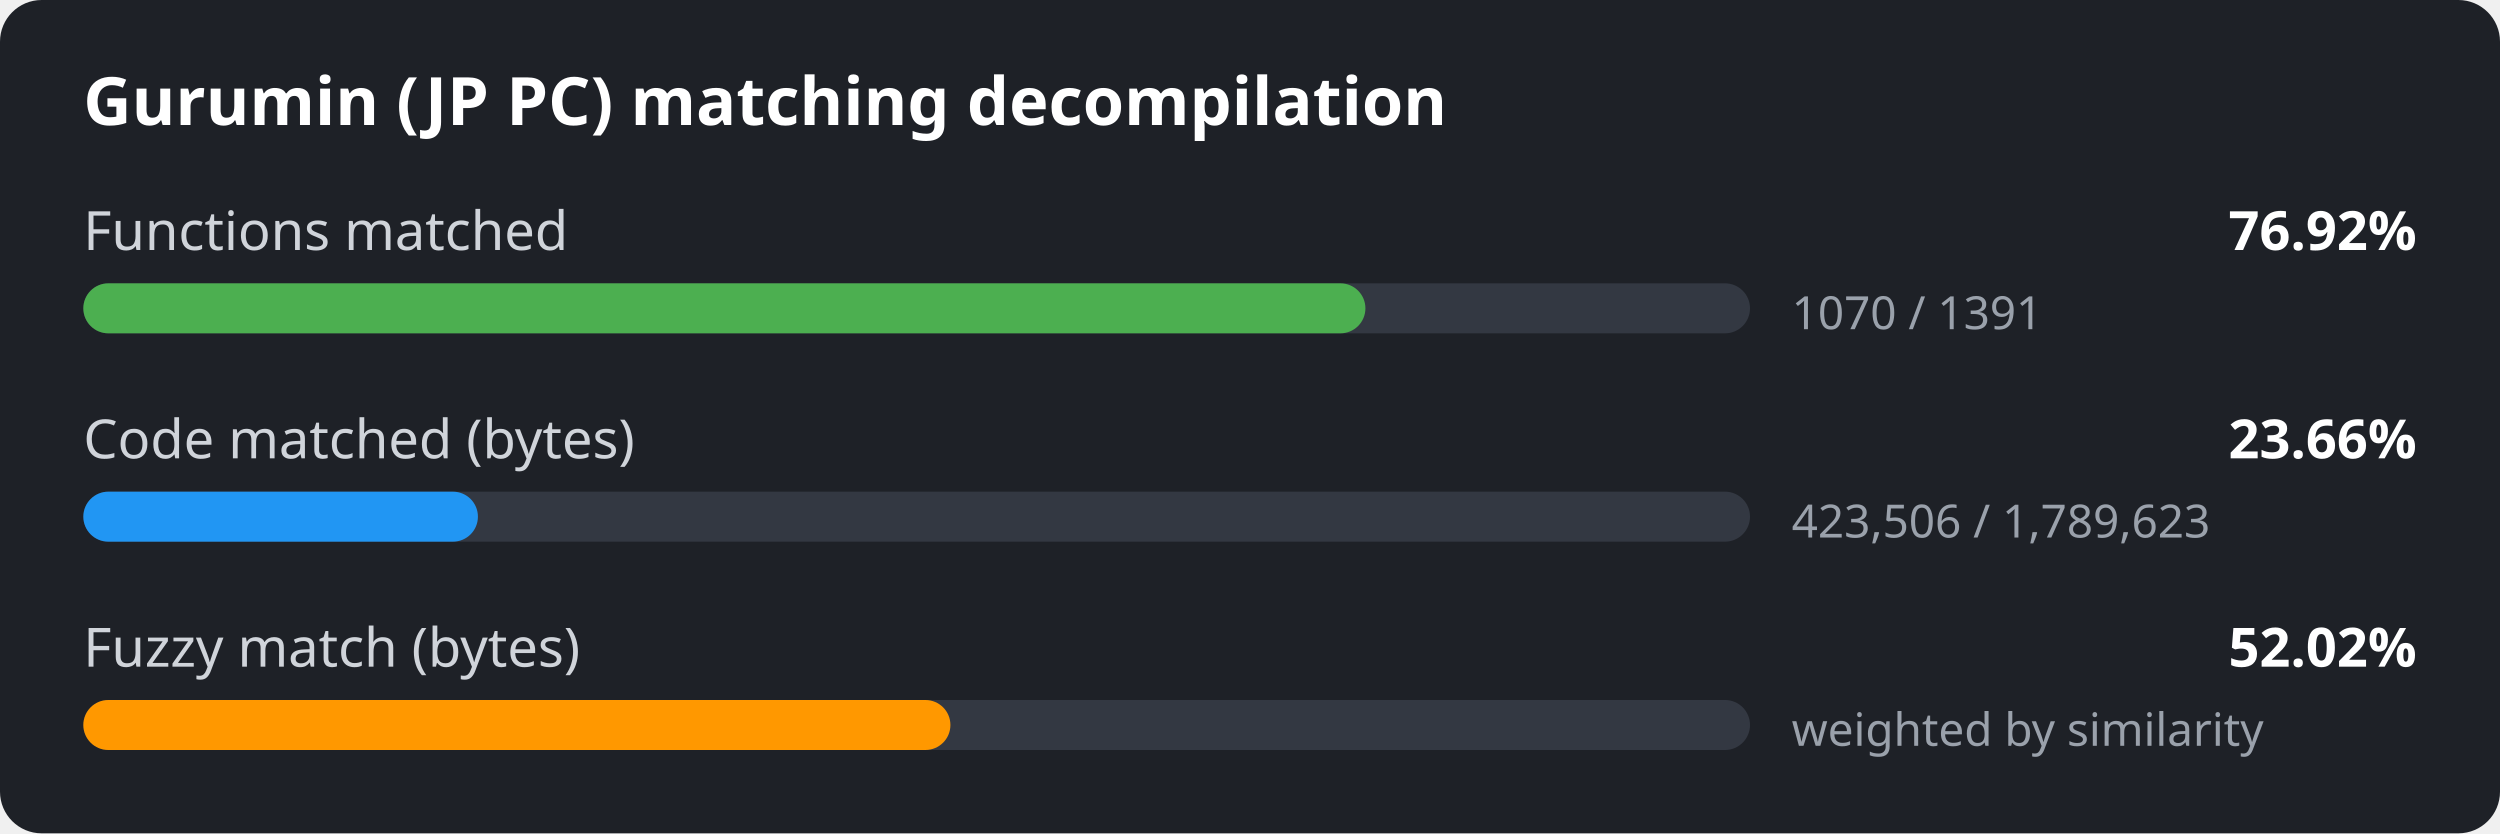
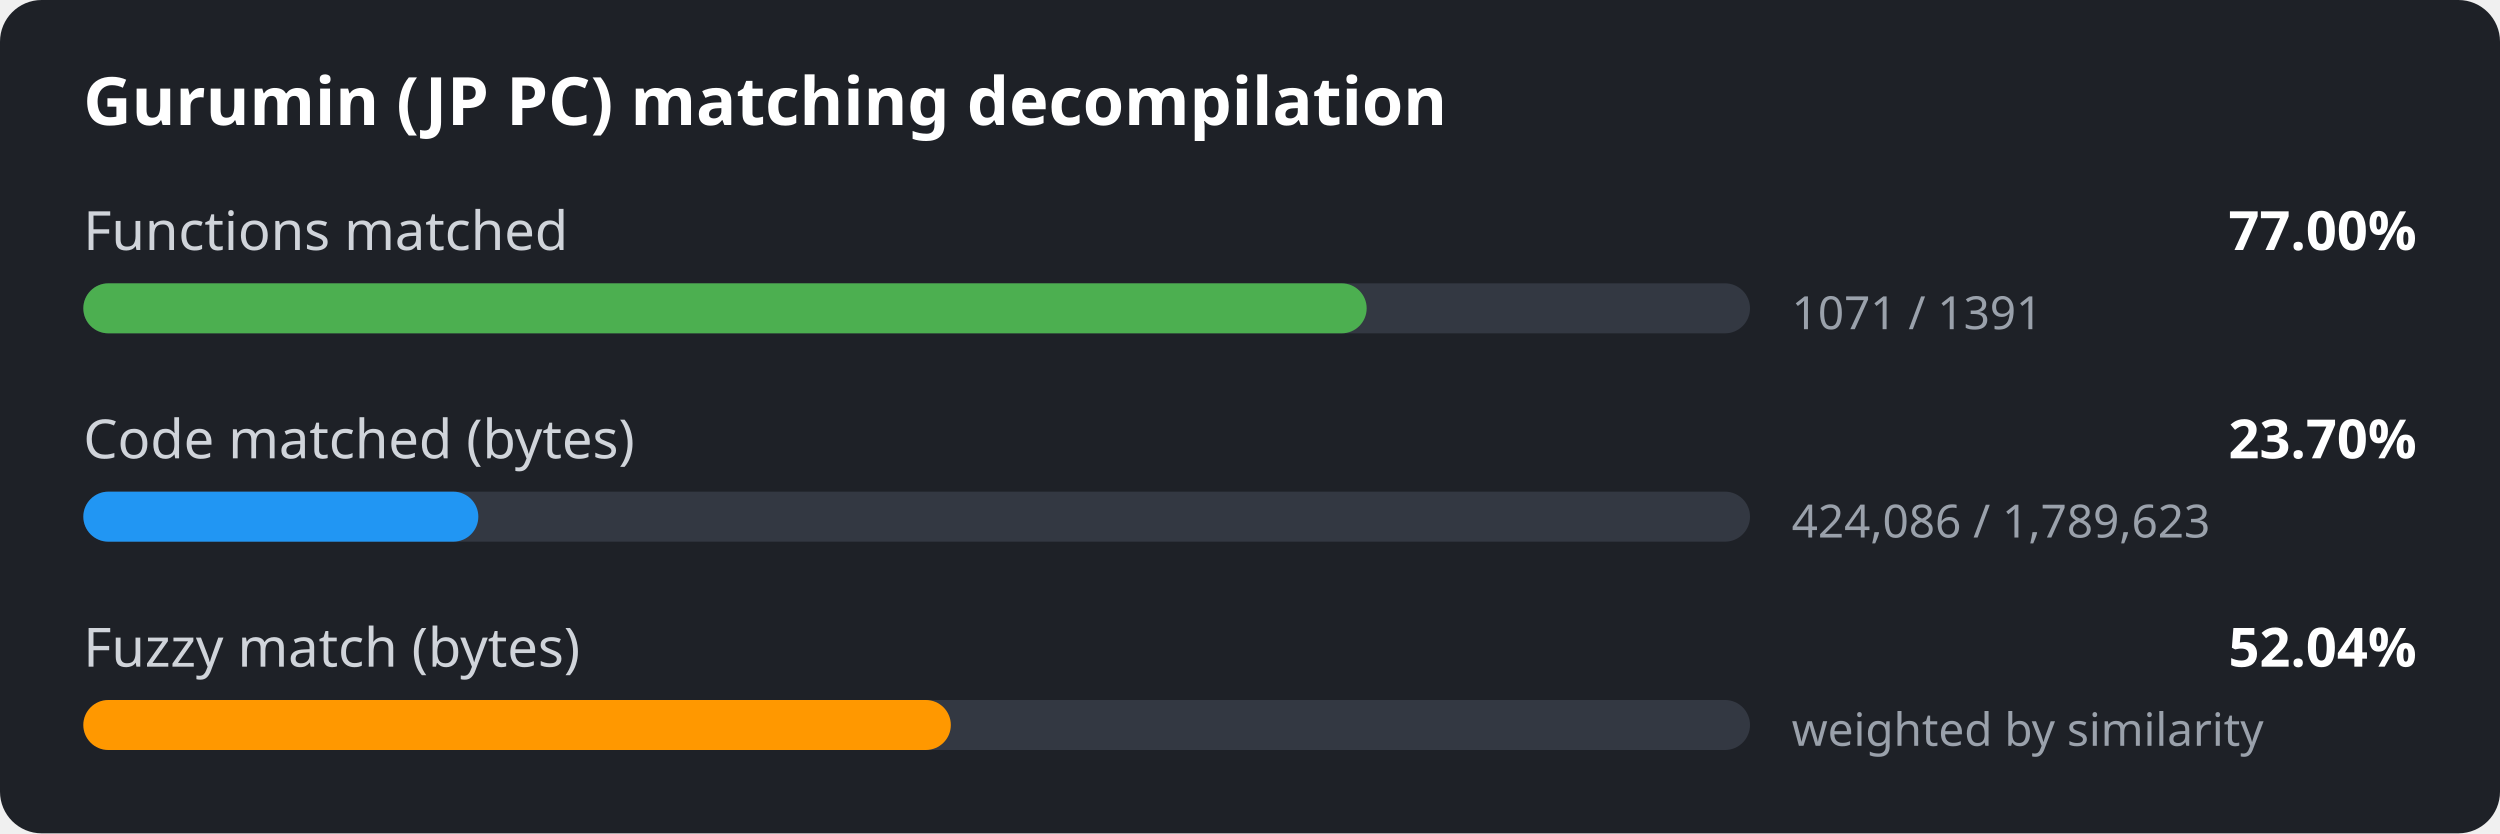
<svg xmlns="http://www.w3.org/2000/svg" width="600" height="200" viewBox="0 0 600 200">
  <style>
.bg { fill: #1e2127; }
.title { font: 600 16px sans-serif; fill: #ffffff; }
.label { font: 13px sans-serif; fill: #d0d4da; }
.value { font: 600 13px sans-serif; fill: #ffffff; }
.detail { font: 11px sans-serif; fill: #9aa1ab; }
.track { fill: #333842; }
</style>
  <rect width="600" height="200" rx="10" class="bg" />
  <text x="20" y="30" class="title">Gurumin (JP PC) matching decompilation</text>
  <text x="20" y="60" class="label">Functions matched</text>
-   <text x="580" y="60" class="value" text-anchor="end">76.92%</text>
+   <text x="580" y="60" class="value" text-anchor="end">77.00%</text>
  <rect x="20" y="68" width="400" height="12" rx="6" class="track" />
-   <rect x="20" y="68" width="307.7" height="12" rx="6" fill="#4caf50" />
-   <text x="430" y="79" class="detail">1070 / 1391</text>
+   <rect x="20" y="68" width="308.0" height="12" rx="6" fill="#4caf50" />
+   <text x="430" y="79" class="detail">1071 / 1391</text>
  <text x="20" y="110" class="label">Code matched (bytes)</text>
-   <text x="580" y="110" class="value" text-anchor="end">23.66%</text>
+   <text x="580" y="110" class="value" text-anchor="end">23.70%</text>
  <rect x="20" y="118" width="400" height="12" rx="6" class="track" />
-   <rect x="20" y="118" width="94.7" height="12" rx="6" fill="#2196f3" />
-   <text x="430" y="129" class="detail">423,506 / 1,789,623</text>
+   <rect x="20" y="118" width="94.8" height="12" rx="6" fill="#2196f3" />
+   <text x="430" y="129" class="detail">424,086 / 1,789,623</text>
  <text x="20" y="160" class="label">Fuzzy match (bytes)</text>
-   <text x="580" y="160" class="value" text-anchor="end">52.02%</text>
+   <text x="580" y="160" class="value" text-anchor="end">52.04%</text>
  <rect x="20" y="168" width="400" height="12" rx="6" class="track" />
-   <rect x="20" y="168" width="208.1" height="12" rx="6" fill="#ff9800" />
+   <rect x="20" y="168" width="208.2" height="12" rx="6" fill="#ff9800" />
  <text x="430" y="179" class="detail">weighted by similarity</text>
</svg>
